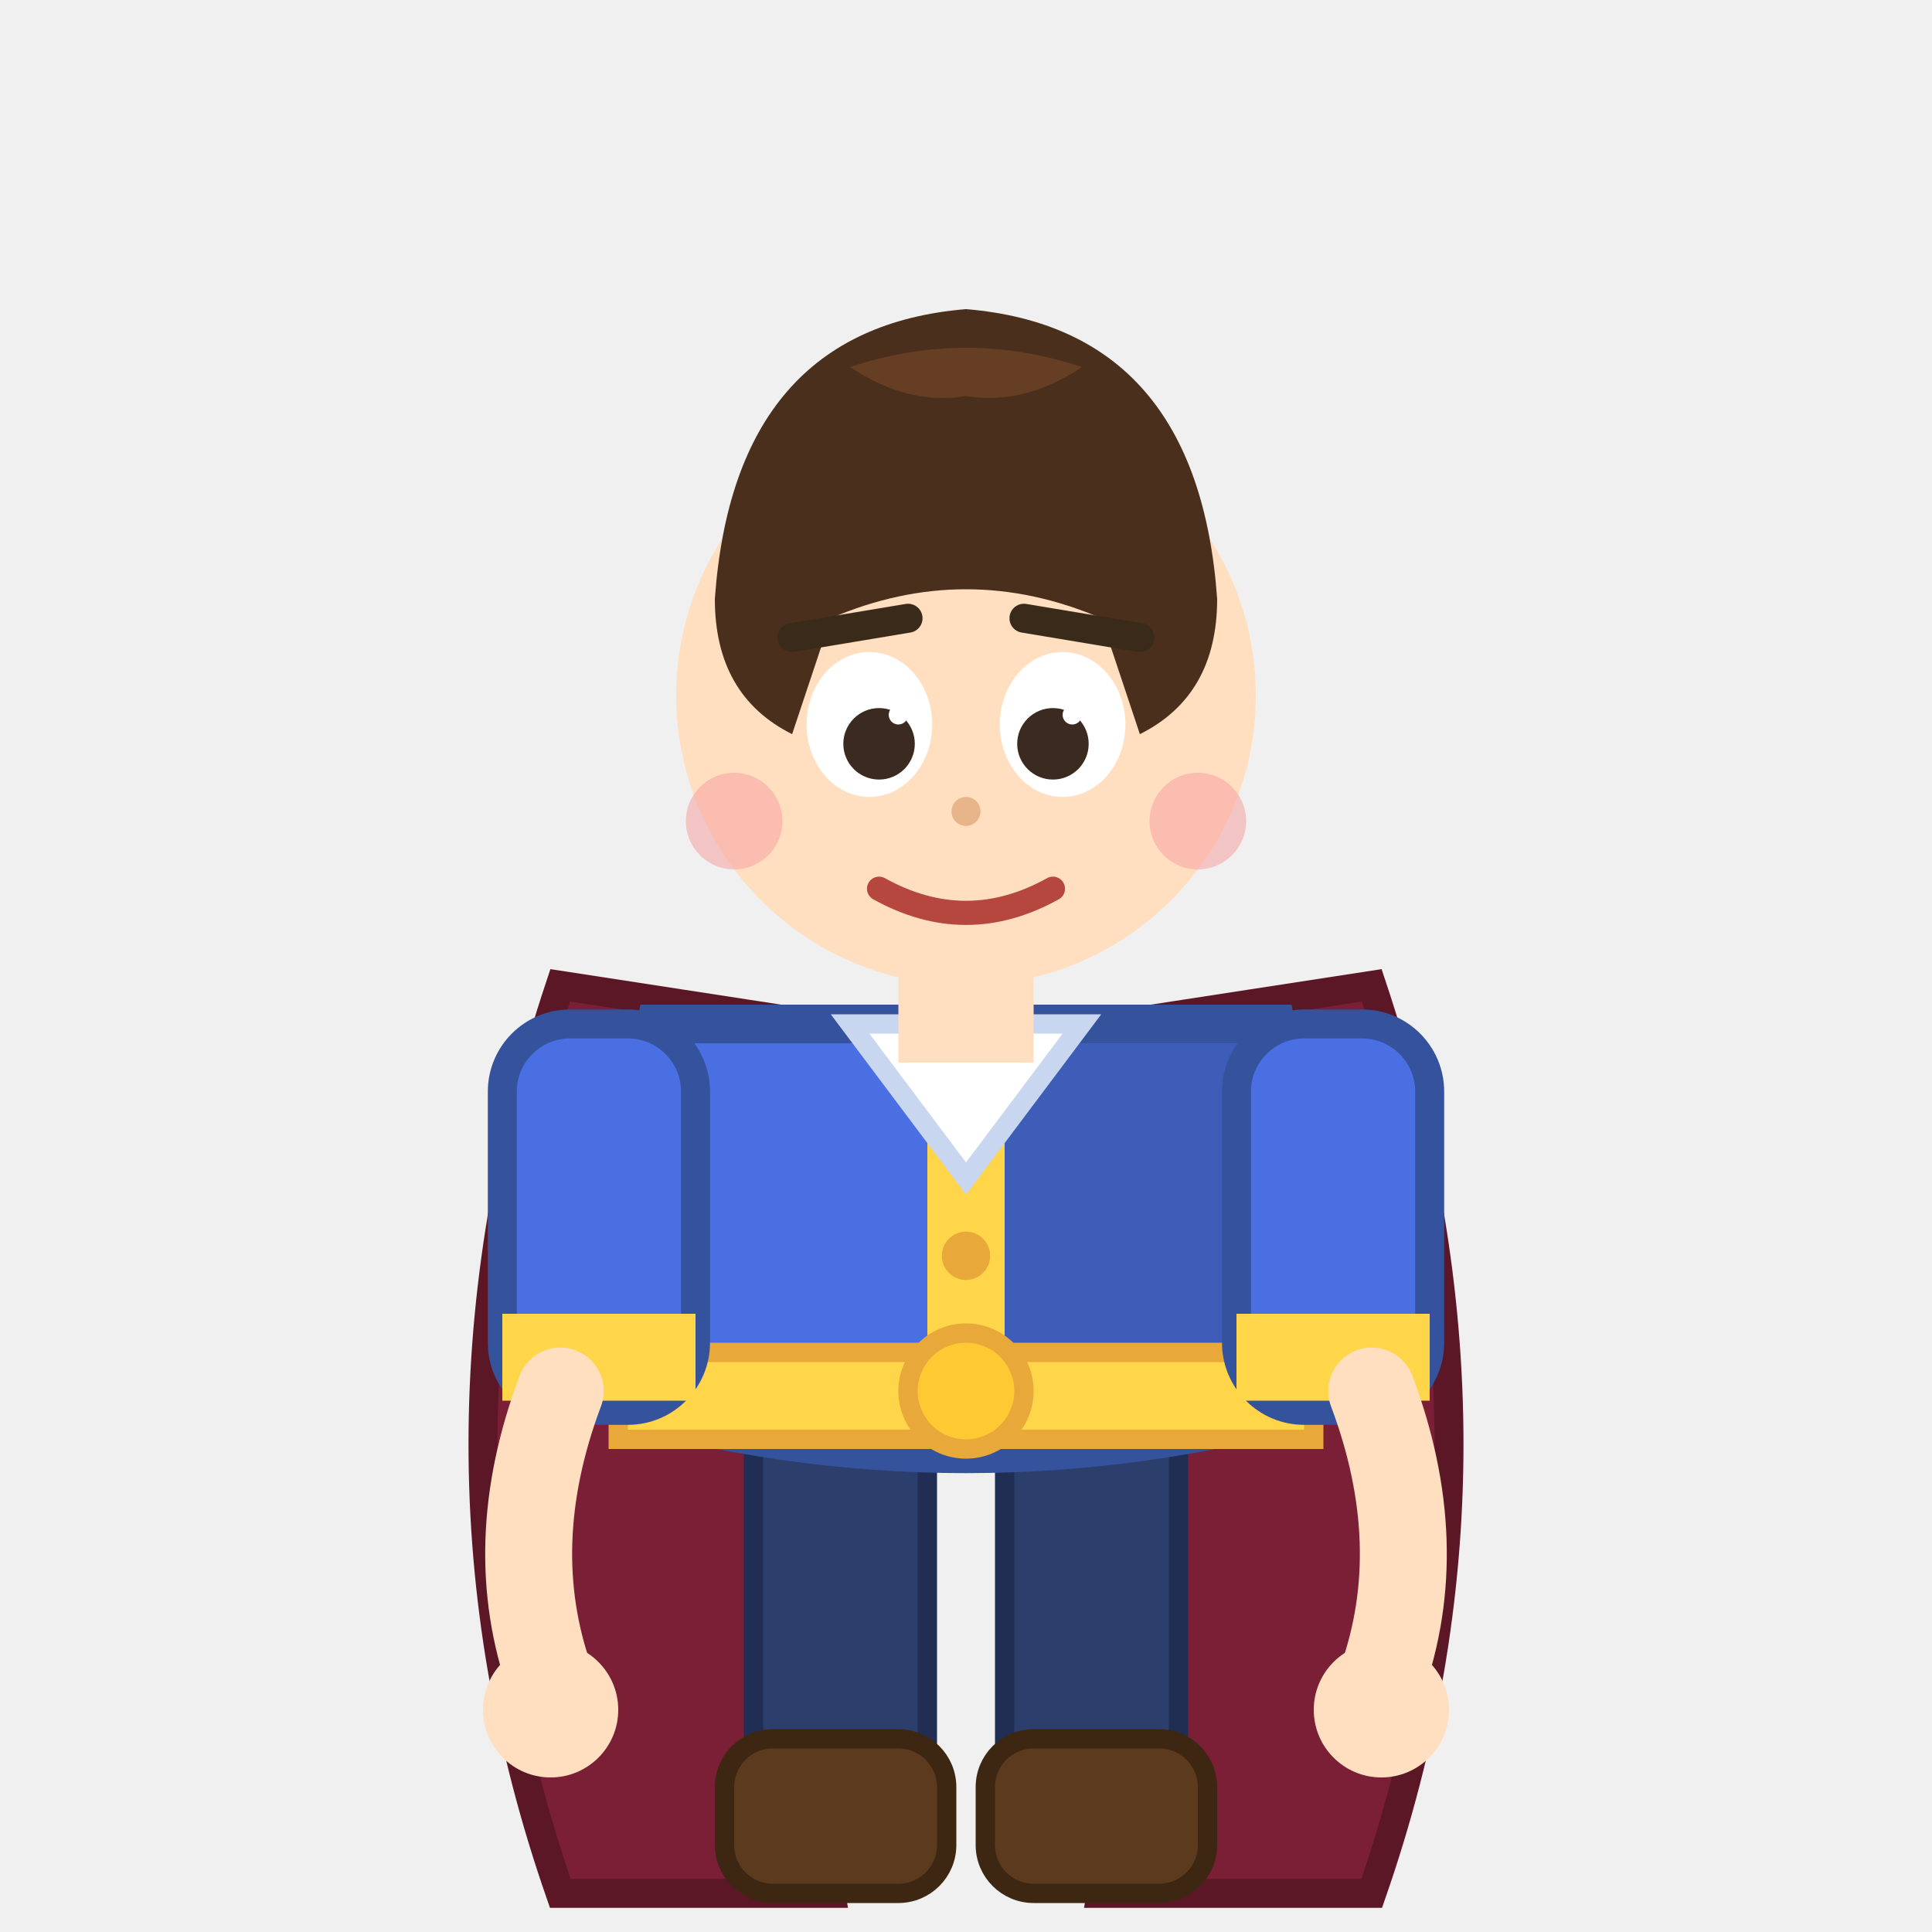
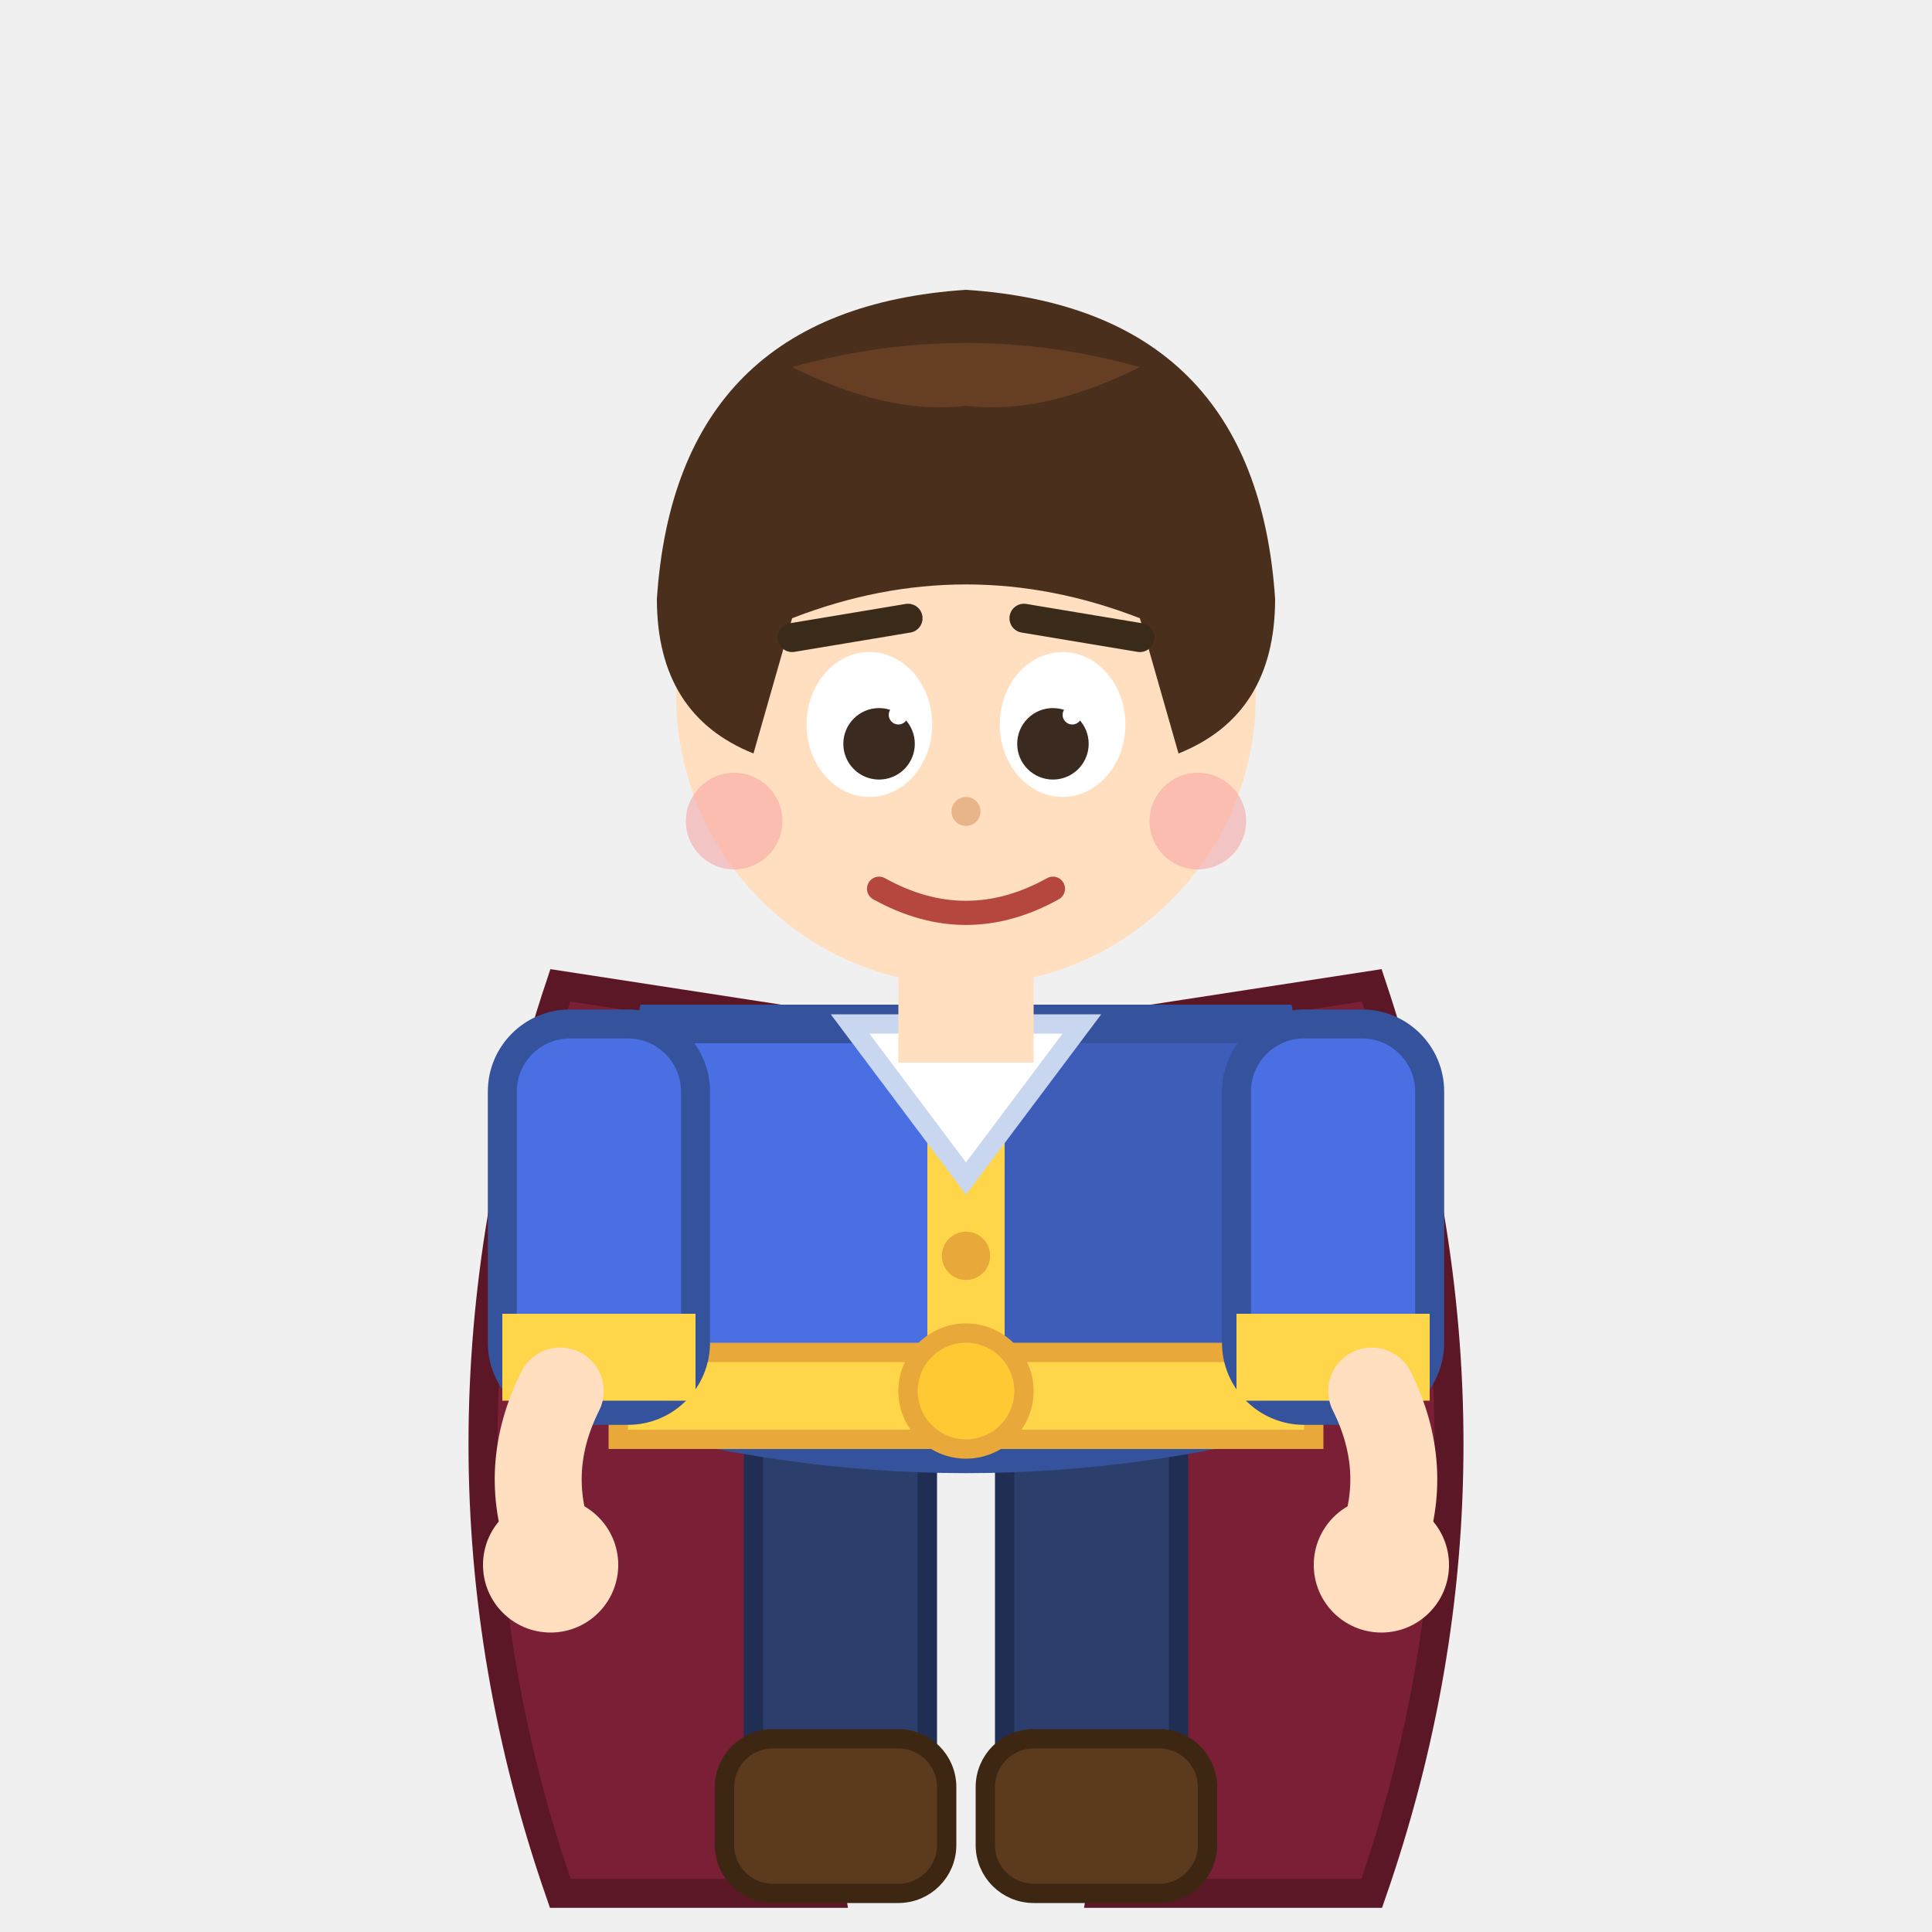
<svg xmlns="http://www.w3.org/2000/svg" viewBox="0 0 200 200">
  <path d="M58 102 Q42 150 58 196 L86 196 Q78 150 84 106 Z" fill="#7A1F35" stroke="#5C1727" stroke-width="3" />
  <path d="M142 102 Q158 150 142 196 L114 196 Q122 150 116 106 Z" fill="#7A1F35" stroke="#5C1727" stroke-width="3" />
  <rect x="78" y="138" width="18" height="48" fill="#2C3E6B" stroke="#1F2E52" stroke-width="2" />
  <rect x="75" y="180" width="23" height="16" rx="5" fill="#5C3A1E" stroke="#3E2712" stroke-width="2" />
  <rect x="104" y="138" width="18" height="48" fill="#2C3E6B" stroke="#1F2E52" stroke-width="2" />
  <rect x="102" y="180" width="23" height="16" rx="5" fill="#5C3A1E" stroke="#3E2712" stroke-width="2" />
  <path d="M68 106 L132 106 L138 145 Q100 156 62 145 Z" fill="#4A6FE3" stroke="#35529C" stroke-width="4" />
  <path d="M100 106 L132 106 L138 145 Q119 153 100 151 Z" fill="#35529C" opacity="0.6" />
  <rect x="96" y="106" width="8" height="44" fill="#FFD54A" />
  <circle cx="100" cy="118" r="2.5" fill="#E8A83A" />
  <circle cx="100" cy="130" r="2.5" fill="#E8A83A" />
  <circle cx="100" cy="142" r="2.5" fill="#E8A83A" />
  <rect x="64" y="140" width="72" height="9" fill="#FFD54A" stroke="#E8A83A" stroke-width="2" />
  <circle cx="100" cy="144" r="6" fill="#FFC933" stroke="#E8A83A" stroke-width="2" />
  <polygon points="88,106 100,122 112,106" fill="#FFFFFF" stroke="#C9D6F0" stroke-width="2" />
  <rect x="52" y="106" width="20" height="40" rx="7" fill="#4A6FE3" stroke="#35529C" stroke-width="3" />
  <rect x="52" y="136" width="20" height="9" fill="#FFD54A" />
  <rect x="128" y="106" width="20" height="40" rx="7" fill="#4A6FE3" stroke="#35529C" stroke-width="3" />
  <rect x="128" y="136" width="20" height="9" fill="#FFD54A" />
-   <path d="M58 144 Q52 160 57 174" stroke="#FFDFC0" stroke-width="9" fill="none" stroke-linecap="round" />
-   <circle cx="57" cy="177" r="7" fill="#FFDFC0" />
-   <path d="M142 144 Q148 160 143 174" stroke="#FFDFC0" stroke-width="9" fill="none" stroke-linecap="round" />
-   <circle cx="143" cy="177" r="7" fill="#FFDFC0" />
+   <path d="M58 144 Q54 152 57 160" stroke="#FFDFC0" stroke-width="9" fill="none" stroke-linecap="round" />
+   <circle cx="57" cy="162" r="7" fill="#FFDFC0" />
+   <path d="M142 144 Q146 152 143 160" stroke="#FFDFC0" stroke-width="9" fill="none" stroke-linecap="round" />
+   <circle cx="143" cy="162" r="7" fill="#FFDFC0" />
  <rect x="93" y="98" width="14" height="12" fill="#FFDFC0" />
  <circle cx="100" cy="72" r="30" fill="#FFDFC0" />
-   <path d="M74 62 Q76 34 100 32 Q124 34 126 62 Q126 72 118 76 L114 64 Q100 58 86 64 L82 76 Q74 72 74 62 Z" fill="#4A2F1D" />
-   <path d="M88 38 Q100 34 112 38 Q106 42 100 41 Q94 42 88 38 Z" fill="#6B4226" opacity="0.8" />
+   <path d="M68 62 Q70 32 100 30 Q130 32 132 62 Q132 74 122 78 L118 64 Q100 57 82 64 L78 78 Q68 74 68 62 Z" fill="#4A2F1D" />
+   <path d="M82 38 Q100 33 118 38 Q108 43 100 42 Q92 43 82 38 Z" fill="#6B4226" opacity="0.8" />
  <path d="M82 66 L94 64" stroke="#3A2A1A" stroke-width="3" stroke-linecap="round" />
  <path d="M106 64 L118 66" stroke="#3A2A1A" stroke-width="3" stroke-linecap="round" />
  <ellipse cx="90" cy="75" rx="6.5" ry="7.5" fill="#FFFFFF" />
  <ellipse cx="110" cy="75" rx="6.5" ry="7.5" fill="#FFFFFF" />
  <circle cx="91" cy="77" r="3.7" fill="#3A2A20" />
  <circle cx="109" cy="77" r="3.7" fill="#3A2A20" />
  <circle cx="93" cy="74" r="1" fill="#FFFFFF" />
  <circle cx="111" cy="74" r="1" fill="#FFFFFF" />
  <circle cx="76" cy="85" r="5" fill="#F6A0A0" opacity="0.55" />
  <circle cx="124" cy="85" r="5" fill="#F6A0A0" opacity="0.55" />
  <circle cx="100" cy="84" r="1.5" fill="#E8B48A" />
  <path d="M91 92 Q100 97 109 92" stroke="#B5473F" stroke-width="2.5" fill="none" stroke-linecap="round" />
</svg>
